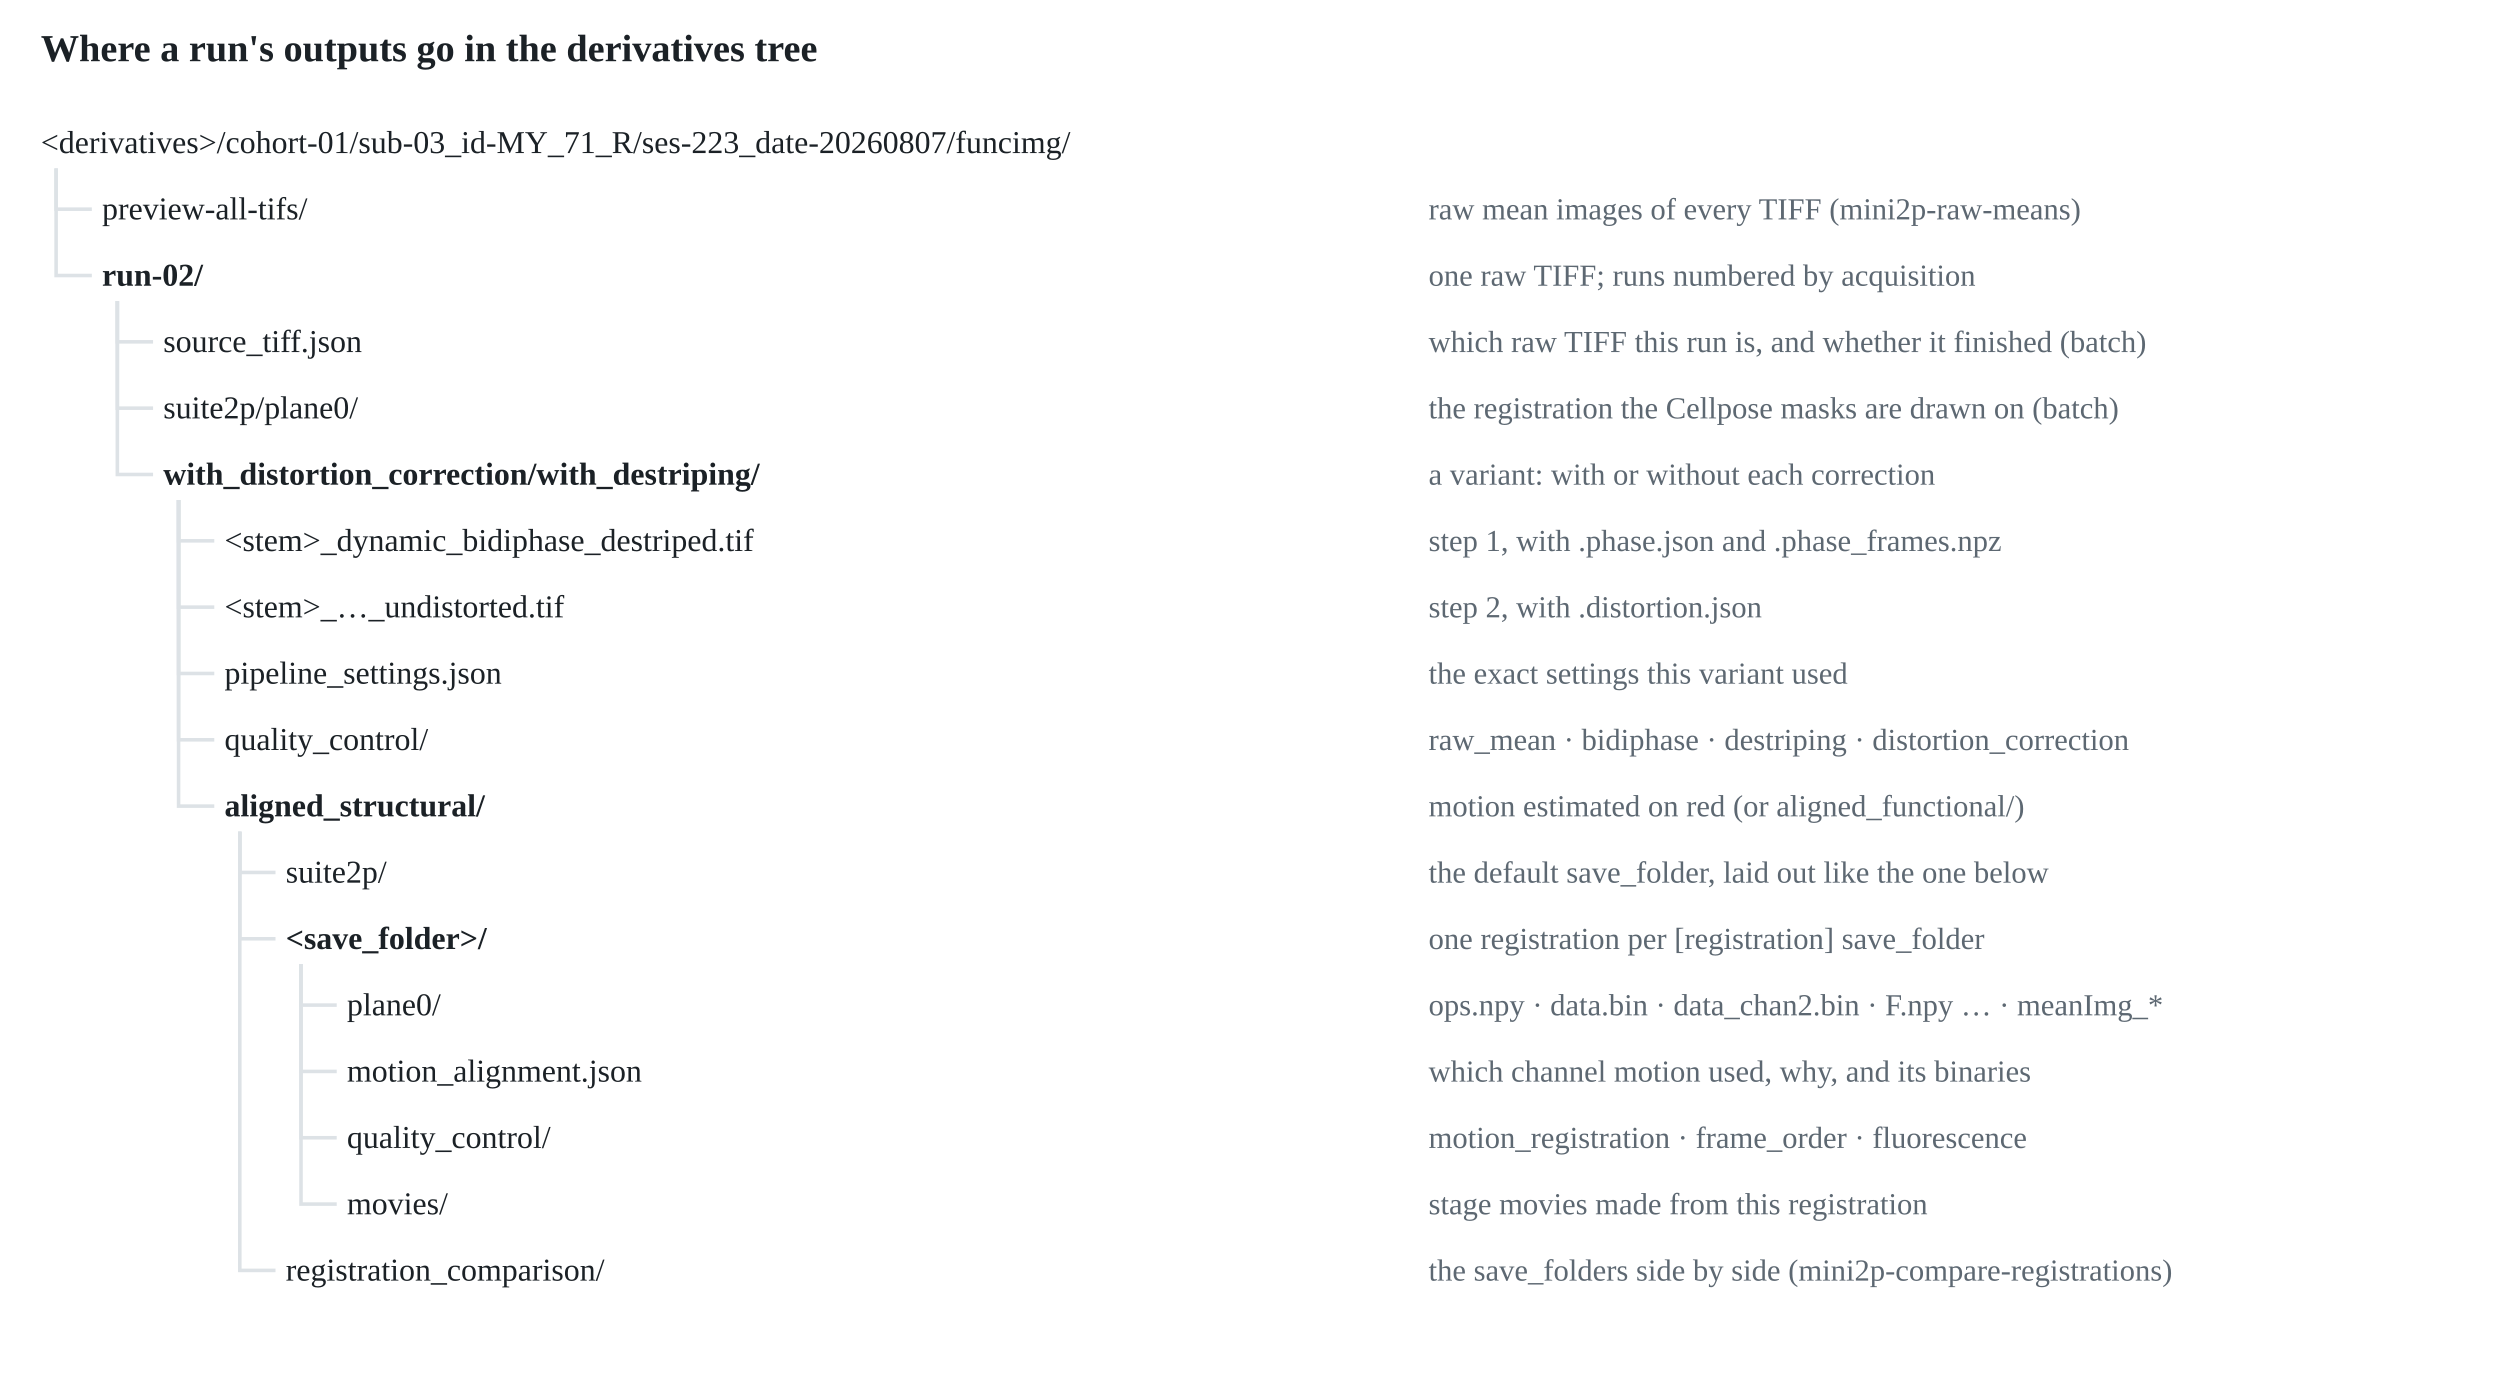
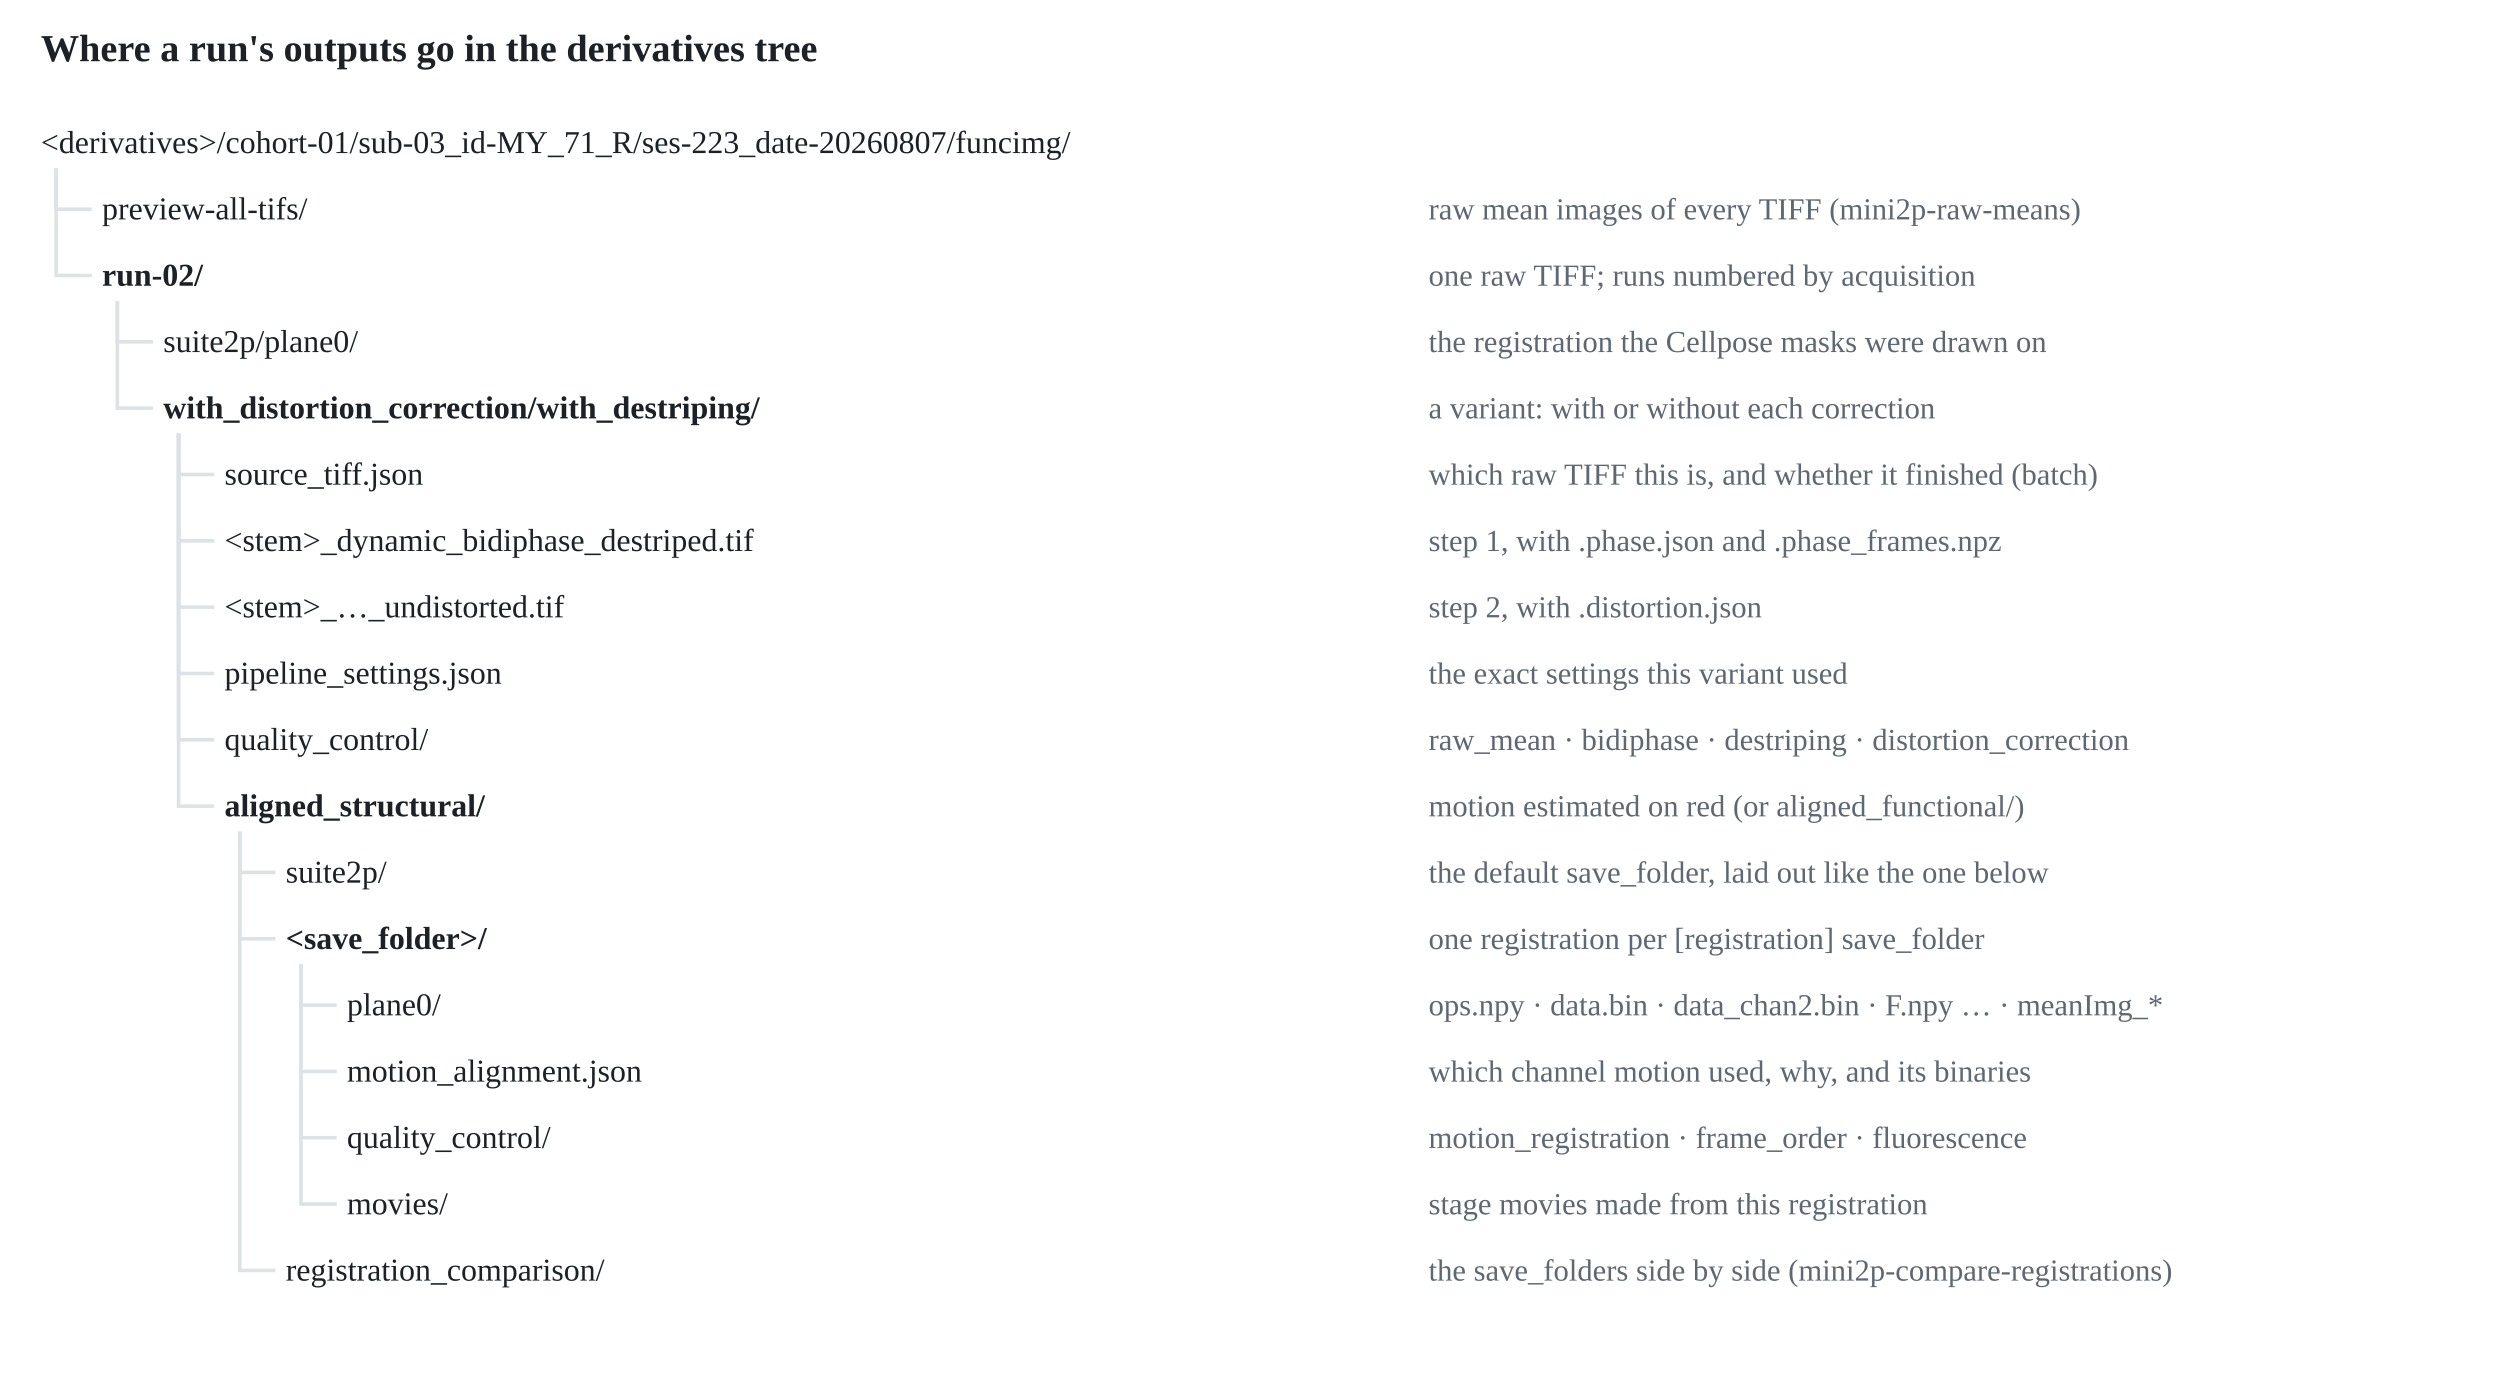
<svg xmlns="http://www.w3.org/2000/svg" viewBox="0 0 980 538" role="img" aria-label="Where a run's outputs go in the derivatives tree">
  <style>
.cm-t{font-family:var(--f-body,system-ui,sans-serif);fill:var(--ink,#1b2126)}
.cm-m{font-family:var(--f-mono,ui-monospace,monospace);fill:var(--ink,#1b2126)}
.cm-q{fill:var(--muted,#5d6872)}
.cm-b{font-weight:600}
.cm-box{fill:var(--panel,#fff);stroke:var(--muted,#5d6872);stroke-width:1.2}
.cm-man{stroke-dasharray:5 4}
.cm-out{fill:var(--accent-soft,#e3f0f8);stroke:var(--accent,#0072B2);stroke-width:1}
.cm-ln{fill:none;stroke:var(--muted,#5d6872);stroke-width:1.2}
.cm-tree{fill:none;stroke:var(--line,#dde2e6);stroke-width:1.4}
.cm-arrow{fill:var(--muted,#5d6872)}
.cm-hl{fill:var(--accent,#0072B2)}
</style>
  <text x="16" y="24" class="cm-t cm-b" font-size="15" text-anchor="start">Where a run's outputs go in the derivatives tree</text>
  <text x="16" y="60" class="cm-m" font-size="12.5" text-anchor="start">&lt;derivatives&gt;/cohort-01/sub-03_id-MY_71_R/ses-223_date-20260807/funcimg/</text>
  <path d="M22 66V82H36" class="cm-tree" />
  <text x="40" y="86" class="cm-m" font-size="12.5" text-anchor="start">preview-all-tifs/</text>
  <text x="560" y="86" class="cm-t cm-q" font-size="12" text-anchor="start">raw mean images of every TIFF (mini2p-raw-means)</text>
  <path d="M22 66V108H36" class="cm-tree" />
  <text x="40" y="112" class="cm-m cm-b" font-size="12.5" text-anchor="start">run-02/</text>
  <text x="560" y="112" class="cm-t cm-q" font-size="12" text-anchor="start">one raw TIFF; runs numbered by acquisition</text>
  <path d="M46 118V134H60" class="cm-tree" />
-   <text x="64" y="138" class="cm-m" font-size="12.5" text-anchor="start">source_tiff.json</text>
-   <text x="560" y="138" class="cm-t cm-q" font-size="12" text-anchor="start">which raw TIFF this run is, and whether it finished (batch)</text>
+   <text x="64" y="138" class="cm-m" font-size="12.5" text-anchor="start">suite2p/plane0/</text>
+   <text x="560" y="138" class="cm-t cm-q" font-size="12" text-anchor="start">the registration the Cellpose masks were drawn on</text>
  <path d="M46 118V160H60" class="cm-tree" />
-   <text x="64" y="164" class="cm-m" font-size="12.5" text-anchor="start">suite2p/plane0/</text>
-   <text x="560" y="164" class="cm-t cm-q" font-size="12" text-anchor="start">the registration the Cellpose masks are drawn on (batch)</text>
-   <path d="M46 118V186H60" class="cm-tree" />
-   <text x="64" y="190" class="cm-m cm-b" font-size="12.5" text-anchor="start">with_distortion_correction/with_destriping/</text>
-   <text x="560" y="190" class="cm-t cm-q" font-size="12" text-anchor="start">a variant: with or without each correction</text>
-   <path d="M70 196V212H84" class="cm-tree" />
+   <text x="64" y="164" class="cm-m cm-b" font-size="12.5" text-anchor="start">with_distortion_correction/with_destriping/</text>
+   <text x="560" y="164" class="cm-t cm-q" font-size="12" text-anchor="start">a variant: with or without each correction</text>
+   <path d="M70 170V186H84" class="cm-tree" />
+   <text x="88" y="190" class="cm-m" font-size="12.5" text-anchor="start">source_tiff.json</text>
+   <text x="560" y="190" class="cm-t cm-q" font-size="12" text-anchor="start">which raw TIFF this is, and whether it finished (batch)</text>
+   <path d="M70 170V212H84" class="cm-tree" />
  <text x="88" y="216" class="cm-m" font-size="12.5" text-anchor="start">&lt;stem&gt;_dynamic_bidiphase_destriped.tif</text>
  <text x="560" y="216" class="cm-t cm-q" font-size="12" text-anchor="start">step 1, with .phase.json and .phase_frames.npz</text>
-   <path d="M70 196V238H84" class="cm-tree" />
+   <path d="M70 170V238H84" class="cm-tree" />
  <text x="88" y="242" class="cm-m" font-size="12.5" text-anchor="start">&lt;stem&gt;_…_undistorted.tif</text>
  <text x="560" y="242" class="cm-t cm-q" font-size="12" text-anchor="start">step 2, with .distortion.json</text>
-   <path d="M70 196V264H84" class="cm-tree" />
+   <path d="M70 170V264H84" class="cm-tree" />
  <text x="88" y="268" class="cm-m" font-size="12.5" text-anchor="start">pipeline_settings.json</text>
  <text x="560" y="268" class="cm-t cm-q" font-size="12" text-anchor="start">the exact settings this variant used</text>
-   <path d="M70 196V290H84" class="cm-tree" />
+   <path d="M70 170V290H84" class="cm-tree" />
  <text x="88" y="294" class="cm-m" font-size="12.5" text-anchor="start">quality_control/</text>
  <text x="560" y="294" class="cm-t cm-q" font-size="12" text-anchor="start">raw_mean · bidiphase · destriping · distortion_correction</text>
-   <path d="M70 196V316H84" class="cm-tree" />
+   <path d="M70 170V316H84" class="cm-tree" />
  <text x="88" y="320" class="cm-m cm-b" font-size="12.5" text-anchor="start">aligned_structural/</text>
  <text x="560" y="320" class="cm-t cm-q" font-size="12" text-anchor="start">motion estimated on red (or aligned_functional/)</text>
  <path d="M94 326V342H108" class="cm-tree" />
  <text x="112" y="346" class="cm-m" font-size="12.5" text-anchor="start">suite2p/</text>
  <text x="560" y="346" class="cm-t cm-q" font-size="12" text-anchor="start">the default save_folder, laid out like the one below</text>
  <path d="M94 326V368H108" class="cm-tree" />
  <text x="112" y="372" class="cm-m cm-b" font-size="12.5" text-anchor="start">&lt;save_folder&gt;/</text>
  <text x="560" y="372" class="cm-t cm-q" font-size="12" text-anchor="start">one registration per [registration] save_folder</text>
  <path d="M118 378V394H132" class="cm-tree" />
  <text x="136" y="398" class="cm-m" font-size="12.5" text-anchor="start">plane0/</text>
  <text x="560" y="398" class="cm-t cm-q" font-size="12" text-anchor="start">ops.npy · data.bin · data_chan2.bin · F.npy … · meanImg_*</text>
  <path d="M118 378V420H132" class="cm-tree" />
  <text x="136" y="424" class="cm-m" font-size="12.5" text-anchor="start">motion_alignment.json</text>
  <text x="560" y="424" class="cm-t cm-q" font-size="12" text-anchor="start">which channel motion used, why, and its binaries</text>
  <path d="M118 378V446H132" class="cm-tree" />
  <text x="136" y="450" class="cm-m" font-size="12.5" text-anchor="start">quality_control/</text>
  <text x="560" y="450" class="cm-t cm-q" font-size="12" text-anchor="start">motion_registration · frame_order · fluorescence</text>
  <path d="M118 378V472H132" class="cm-tree" />
  <text x="136" y="476" class="cm-m" font-size="12.5" text-anchor="start">movies/</text>
  <text x="560" y="476" class="cm-t cm-q" font-size="12" text-anchor="start">stage movies made from this registration</text>
  <path d="M94 326V498H108" class="cm-tree" />
  <text x="112" y="502" class="cm-m" font-size="12.5" text-anchor="start">registration_comparison/</text>
  <text x="560" y="502" class="cm-t cm-q" font-size="12" text-anchor="start">the save_folders side by side (mini2p-compare-registrations)</text>
</svg>
